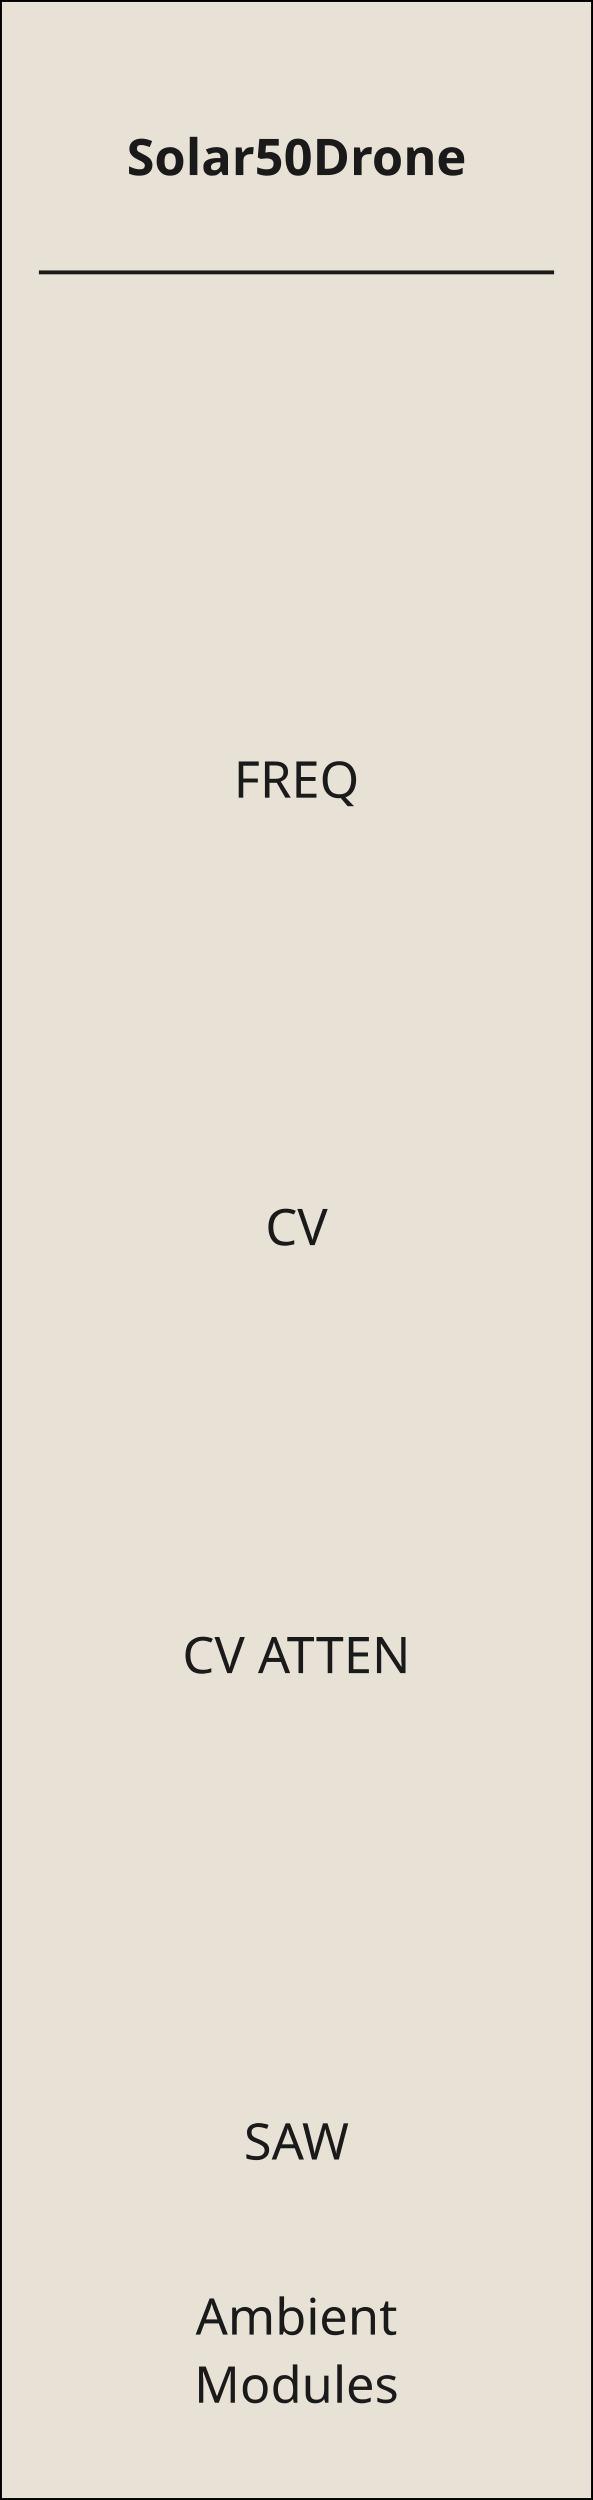
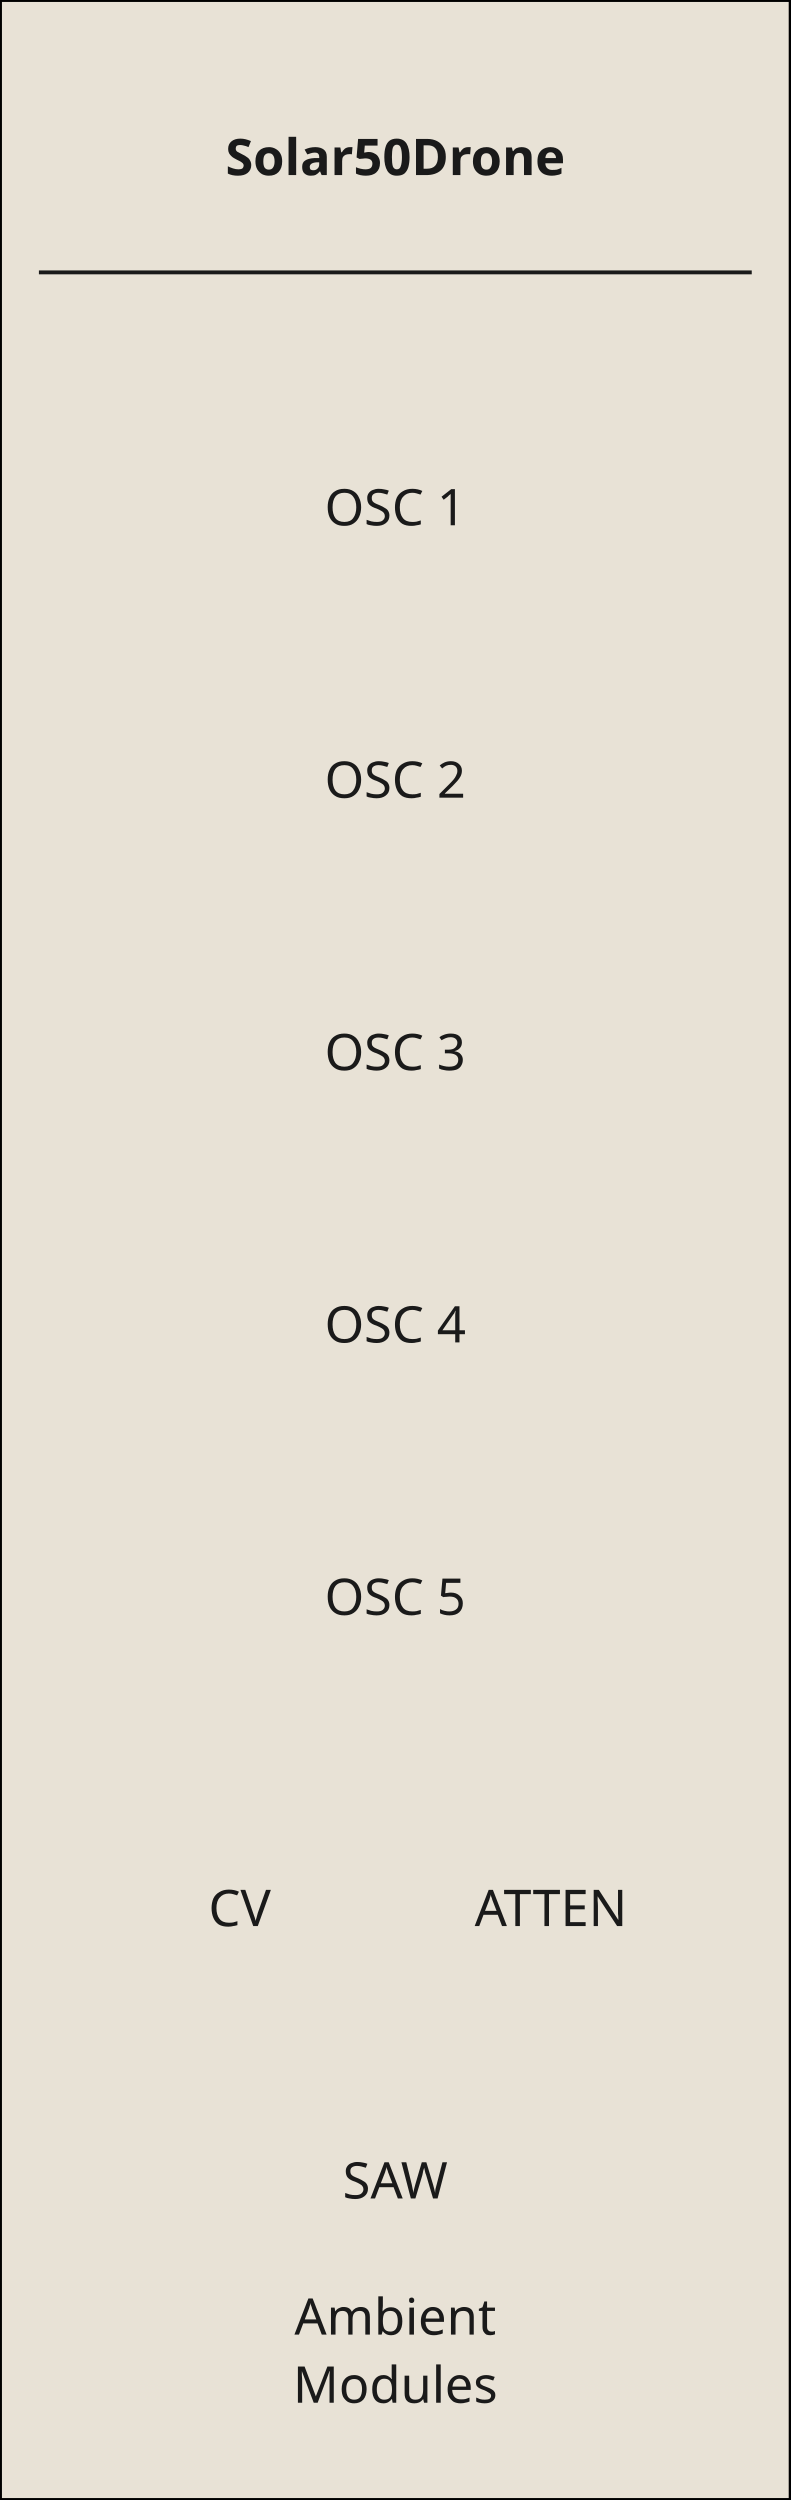
- <svg xmlns="http://www.w3.org/2000/svg" width="30.48mm" height="128.5mm" viewBox="0 0 30.48 128.5">
-   <rect x="0" y="0" width="30.48" height="128.5" fill="#e8e2d6" stroke="#000000" stroke-width="0.2" />
-   <text x="15.24" y="9" font-family="sans-serif" font-size="2.6" font-weight="bold" text-anchor="middle" fill="#1a1a1a">Solar50Drone</text>
-   <line x1="2" y1="14" x2="28.48" y2="14" stroke="#1a1a1a" stroke-width="0.2" />
-   <text x="15.24" y="41" font-family="sans-serif" font-size="2.6" text-anchor="middle" fill="#1a1a1a">FREQ</text>
-   <text x="15.24" y="64" font-family="sans-serif" font-size="2.6" text-anchor="middle" fill="#1a1a1a">CV</text>
-   <text x="15.24" y="86" font-family="sans-serif" font-size="2.6" text-anchor="middle" fill="#1a1a1a">CV ATTEN</text>
-   <text x="15.24" y="111" font-family="sans-serif" font-size="2.6" text-anchor="middle" fill="#1a1a1a">SAW</text>
-   <text x="15.24" y="120" font-family="sans-serif" font-size="2.6" text-anchor="middle" fill="#1a1a1a">Ambient</text>
-   <text x="15.24" y="123.5" font-family="sans-serif" font-size="2.6" text-anchor="middle" fill="#1a1a1a">Modules</text>
+ <svg xmlns="http://www.w3.org/2000/svg" width="40.64mm" height="128.5mm" viewBox="0 0 40.64 128.5">
+   <rect x="0" y="0" width="40.64" height="128.5" fill="#e8e2d6" stroke="#000000" stroke-width="0.2" />
+   <text x="20.32" y="9" font-family="sans-serif" font-size="2.6" font-weight="bold" text-anchor="middle" fill="#1a1a1a">Solar50Drone</text>
+   <line x1="2" y1="14" x2="38.64" y2="14" stroke="#1a1a1a" stroke-width="0.2" />
+   <text x="20.32" y="27" font-family="sans-serif" font-size="2.6" text-anchor="middle" fill="#1a1a1a">OSC 1</text>
+   <text x="20.32" y="41" font-family="sans-serif" font-size="2.6" text-anchor="middle" fill="#1a1a1a">OSC 2</text>
+   <text x="20.32" y="55" font-family="sans-serif" font-size="2.6" text-anchor="middle" fill="#1a1a1a">OSC 3</text>
+   <text x="20.32" y="69" font-family="sans-serif" font-size="2.6" text-anchor="middle" fill="#1a1a1a">OSC 4</text>
+   <text x="20.32" y="83" font-family="sans-serif" font-size="2.6" text-anchor="middle" fill="#1a1a1a">OSC 5</text>
+   <text x="12.32" y="99" font-family="sans-serif" font-size="2.6" text-anchor="middle" fill="#1a1a1a">CV</text>
+   <text x="28.32" y="99" font-family="sans-serif" font-size="2.6" text-anchor="middle" fill="#1a1a1a">ATTEN</text>
+   <text x="20.32" y="113" font-family="sans-serif" font-size="2.6" text-anchor="middle" fill="#1a1a1a">SAW</text>
+   <text x="20.32" y="120" font-family="sans-serif" font-size="2.6" text-anchor="middle" fill="#1a1a1a">Ambient</text>
+   <text x="20.32" y="123.5" font-family="sans-serif" font-size="2.6" text-anchor="middle" fill="#1a1a1a">Modules</text>
</svg>
